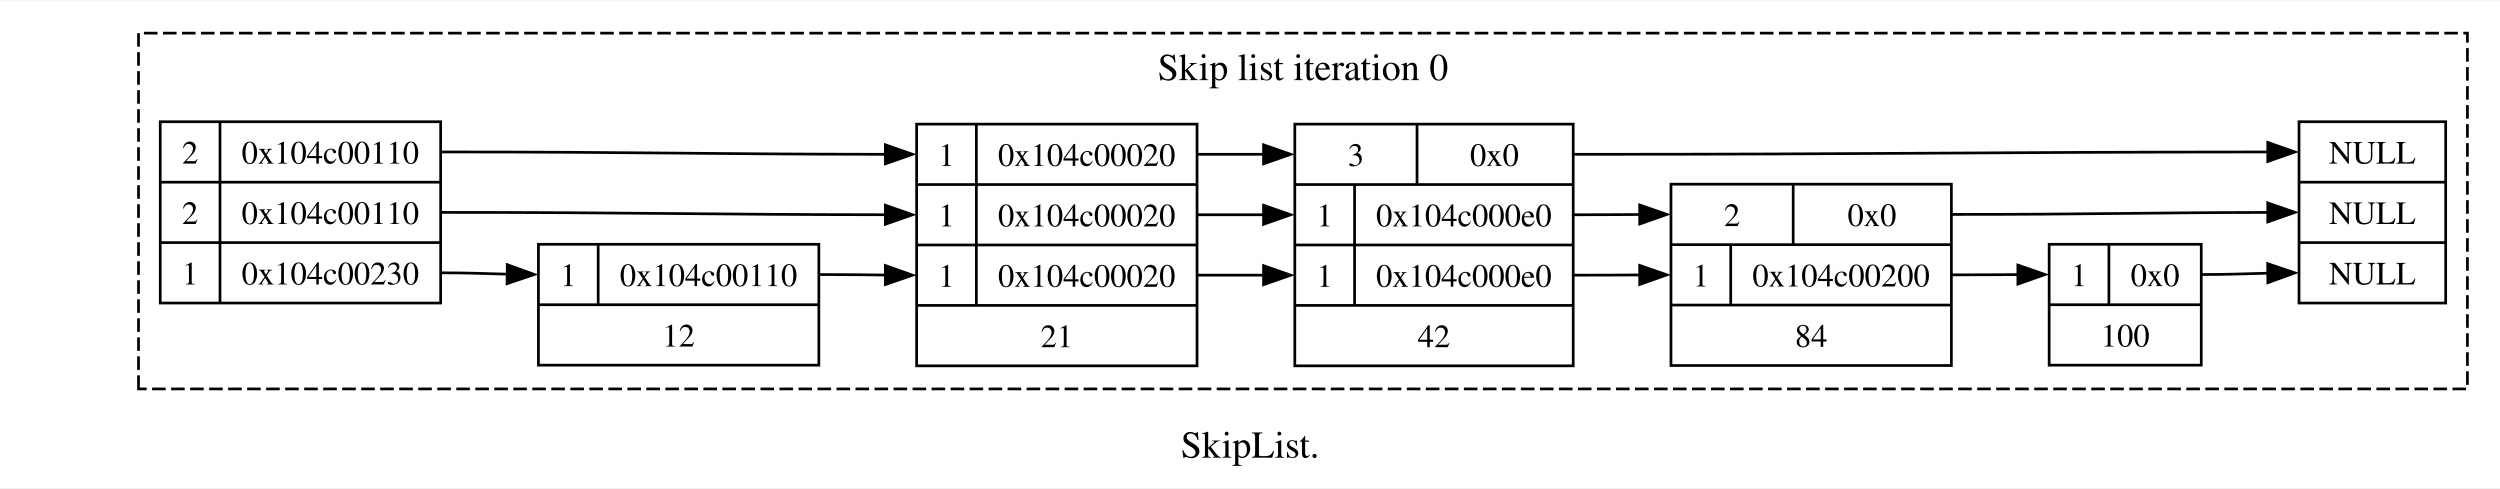
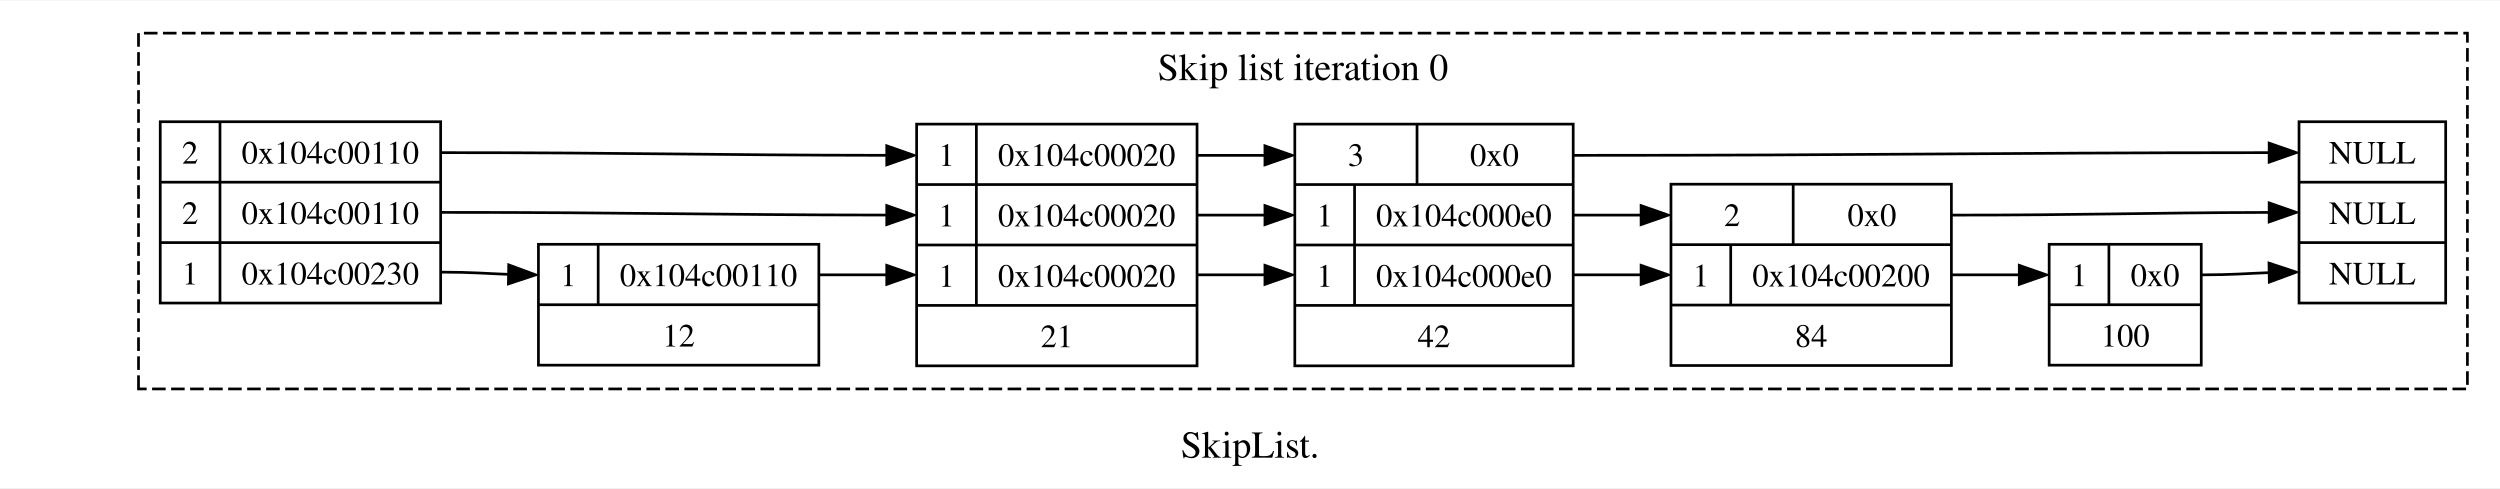
<svg xmlns="http://www.w3.org/2000/svg" width="921pt" height="180pt" viewBox="0.00 0.00 920.50 179.50">
  <g id="graph0" class="graph" transform="scale(1 1) rotate(0) translate(4 175.5)">
    <polygon fill="white" stroke="none" points="-4,4 -4,-175.5 916.5,-175.5 916.5,4 -4,4" />
    <text text-anchor="middle" x="456.25" y="-7.2" font-family="Times,serif" font-size="14.00">SkipList.</text>
    <g id="clust1" class="cluster">
      <polygon fill="none" stroke="black" stroke-dasharray="5,2" points="47,-32.5 47,-163.5 904.5,-163.5 904.5,-32.5 47,-32.5" />
      <text text-anchor="middle" x="475.75" y="-146.2" font-family="Times,serif" font-size="14.00">Skip list iteration 0</text>
    </g>
    <g id="node1" class="node">
      <polygon fill="none" stroke="black" points="55,-64.12 55,-130.88 158.25,-130.88 158.25,-64.12 55,-64.12" />
      <text text-anchor="middle" x="66" y="-115.47" font-family="Times,serif" font-size="12.00">2</text>
      <polyline fill="none" stroke="black" points="77,-108.62 77,-130.88" />
      <text text-anchor="middle" x="117.62" y="-115.47" font-family="Times,serif" font-size="12.00">0x104c00110</text>
      <polyline fill="none" stroke="black" points="55,-108.62 158.25,-108.62" />
      <text text-anchor="middle" x="66" y="-93.22" font-family="Times,serif" font-size="12.00">2</text>
      <polyline fill="none" stroke="black" points="77,-86.38 77,-108.62" />
      <text text-anchor="middle" x="117.62" y="-93.22" font-family="Times,serif" font-size="12.00">0x104c00110</text>
      <polyline fill="none" stroke="black" points="55,-86.38 158.25,-86.38" />
      <text text-anchor="middle" x="66" y="-70.97" font-family="Times,serif" font-size="12.00">1</text>
      <polyline fill="none" stroke="black" points="77,-64.12 77,-86.38" />
      <text text-anchor="middle" x="117.62" y="-70.97" font-family="Times,serif" font-size="12.00">0x104c00230</text>
    </g>
    <g id="node2" class="node">
      <polygon fill="none" stroke="black" points="194.25,-41.25 194.25,-85.75 297.5,-85.75 297.5,-41.25 194.25,-41.25" />
      <text text-anchor="middle" x="205.25" y="-70.35" font-family="Times,serif" font-size="12.00">1</text>
      <polyline fill="none" stroke="black" points="216.25,-63.5 216.25,-85.75" />
      <text text-anchor="middle" x="256.88" y="-70.35" font-family="Times,serif" font-size="12.00">0x104c00110</text>
      <polyline fill="none" stroke="black" points="194.25,-63.5 297.5,-63.5" />
      <text text-anchor="middle" x="245.88" y="-48.1" font-family="Times,serif" font-size="12.00">12</text>
    </g>
    <g id="edge1" class="edge">
-       <path fill="none" stroke="black" d="M158.25,-75.25C169.63,-75.25 174.93,-74.93 182.8,-74.75" />
-       <polygon fill="black" stroke="black" points="182.78,-78.25 192.74,-74.64 182.7,-71.25 182.78,-78.25" />
+       <path fill="none" stroke="black" d="M158.25,-75.5C169.88,-75.5 175.16,-74.97 183.32,-74.68" />
+       <polygon fill="black" stroke="black" points="183.31,-78.17 193.25,-74.5 183.19,-71.17 183.31,-78.17" />
    </g>
    <g id="node3" class="node">
      <polygon fill="none" stroke="black" points="333.5,-41 333.5,-130 436.75,-130 436.75,-41 333.5,-41" />
      <text text-anchor="middle" x="344.5" y="-114.6" font-family="Times,serif" font-size="12.00">1</text>
      <polyline fill="none" stroke="black" points="355.5,-107.75 355.5,-130" />
      <text text-anchor="middle" x="396.12" y="-114.6" font-family="Times,serif" font-size="12.00">0x104c00020</text>
      <polyline fill="none" stroke="black" points="333.5,-107.75 436.75,-107.75" />
      <text text-anchor="middle" x="344.5" y="-92.35" font-family="Times,serif" font-size="12.00">1</text>
      <polyline fill="none" stroke="black" points="355.5,-85.5 355.5,-107.75" />
      <text text-anchor="middle" x="396.12" y="-92.35" font-family="Times,serif" font-size="12.00">0x104c00020</text>
      <polyline fill="none" stroke="black" points="333.5,-85.5 436.75,-85.5" />
      <text text-anchor="middle" x="344.5" y="-70.1" font-family="Times,serif" font-size="12.00">1</text>
      <polyline fill="none" stroke="black" points="355.5,-63.25 355.5,-85.5" />
      <text text-anchor="middle" x="396.12" y="-70.1" font-family="Times,serif" font-size="12.00">0x104c00020</text>
      <polyline fill="none" stroke="black" points="333.5,-63.25 436.75,-63.25" />
      <text text-anchor="middle" x="385.12" y="-47.85" font-family="Times,serif" font-size="12.00">21</text>
    </g>
    <g id="edge2" class="edge">
-       <path fill="none" stroke="black" d="M158.25,-97.5C232.18,-97.5 253.48,-96.71 322.07,-96.63" />
-       <polygon fill="black" stroke="black" points="321.99,-100.13 331.99,-96.63 321.98,-93.13 321.99,-100.13" />
+       <path fill="none" stroke="black" d="M158.25,-97.5C232.49,-97.5 253.66,-96.59 322.92,-96.51" />
+       <polygon fill="black" stroke="black" points="322.5,-100.01 332.5,-96.5 322.5,-93.01 322.5,-100.01" />
    </g>
    <g id="edge3" class="edge">
-       <path fill="none" stroke="black" d="M158.25,-119.75C232.18,-119.75 253.48,-118.96 322.07,-118.88" />
-       <polygon fill="black" stroke="black" points="321.99,-122.38 331.99,-118.88 321.98,-115.38 321.99,-122.38" />
+       <path fill="none" stroke="black" d="M158.25,-119.5C232.49,-119.5 253.66,-118.59 322.92,-118.51" />
+       <polygon fill="black" stroke="black" points="322.5,-122.01 332.5,-118.5 322.5,-115.01 322.5,-122.01" />
    </g>
    <g id="edge4" class="edge">
-       <path fill="none" stroke="black" d="M297.5,-74.62C308.88,-74.62 314.18,-74.5 322.05,-74.43" />
-       <polygon fill="black" stroke="black" points="322,-77.93 331.99,-74.38 321.97,-70.93 322,-77.93" />
+       <path fill="none" stroke="black" d="M297.5,-74.5C309.12,-74.5 314.42,-74.5 322.58,-74.5" />
+       <polygon fill="black" stroke="black" points="322.5,-78 332.5,-74.5 322.5,-71 322.5,-78" />
    </g>
    <g id="node4" class="node">
      <polygon fill="none" stroke="black" points="472.75,-41 472.75,-130 575.25,-130 575.25,-41 472.75,-41" />
      <text text-anchor="middle" x="495.25" y="-114.6" font-family="Times,serif" font-size="12.00">3</text>
      <polyline fill="none" stroke="black" points="517.75,-107.75 517.75,-130" />
      <text text-anchor="middle" x="546.25" y="-114.6" font-family="Times,serif" font-size="12.00">0x0</text>
      <polyline fill="none" stroke="black" points="472.75,-107.75 575.25,-107.75" />
      <text text-anchor="middle" x="483.75" y="-92.35" font-family="Times,serif" font-size="12.00">1</text>
      <polyline fill="none" stroke="black" points="494.75,-85.5 494.75,-107.75" />
      <text text-anchor="middle" x="535" y="-92.35" font-family="Times,serif" font-size="12.00">0x104c000e0</text>
      <polyline fill="none" stroke="black" points="472.75,-85.5 575.25,-85.5" />
      <text text-anchor="middle" x="483.75" y="-70.1" font-family="Times,serif" font-size="12.00">1</text>
      <polyline fill="none" stroke="black" points="494.75,-63.25 494.75,-85.5" />
      <text text-anchor="middle" x="535" y="-70.1" font-family="Times,serif" font-size="12.00">0x104c000e0</text>
      <polyline fill="none" stroke="black" points="472.75,-63.25 575.25,-63.25" />
      <text text-anchor="middle" x="524" y="-47.85" font-family="Times,serif" font-size="12.00">42</text>
    </g>
    <g id="edge5" class="edge">
-       <path fill="none" stroke="black" d="M436.75,-74.38C448.12,-74.38 453.43,-74.38 461.3,-74.38" />
-       <polygon fill="black" stroke="black" points="461.24,-77.88 471.24,-74.38 461.24,-70.88 461.24,-77.88" />
+       <path fill="none" stroke="black" d="M436.75,-74.5C448.38,-74.5 453.67,-74.5 461.83,-74.5" />
+       <polygon fill="black" stroke="black" points="461.75,-78 471.75,-74.5 461.75,-71 461.75,-78" />
    </g>
    <g id="edge6" class="edge">
-       <path fill="none" stroke="black" d="M436.75,-96.62C448.12,-96.62 453.43,-96.62 461.3,-96.62" />
-       <polygon fill="black" stroke="black" points="461.24,-100.13 471.24,-96.63 461.24,-93.13 461.24,-100.13" />
+       <path fill="none" stroke="black" d="M436.75,-96.5C448.38,-96.5 453.67,-96.5 461.83,-96.5" />
+       <polygon fill="black" stroke="black" points="461.75,-100 471.75,-96.5 461.75,-93 461.75,-100" />
    </g>
    <g id="edge7" class="edge">
-       <path fill="none" stroke="black" d="M436.75,-118.88C448.12,-118.88 453.43,-118.88 461.3,-118.88" />
-       <polygon fill="black" stroke="black" points="461.24,-122.38 471.24,-118.88 461.24,-115.38 461.24,-122.38" />
+       <path fill="none" stroke="black" d="M436.75,-118.5C448.38,-118.5 453.67,-118.5 461.83,-118.5" />
+       <polygon fill="black" stroke="black" points="461.75,-122 471.75,-118.5 461.75,-115 461.75,-122" />
    </g>
    <g id="node5" class="node">
      <polygon fill="none" stroke="black" points="611.25,-41.12 611.25,-107.88 714.5,-107.88 714.5,-41.12 611.25,-41.12" />
      <text text-anchor="middle" x="633.75" y="-92.47" font-family="Times,serif" font-size="12.00">2</text>
      <polyline fill="none" stroke="black" points="656.25,-85.62 656.25,-107.88" />
      <text text-anchor="middle" x="685.25" y="-92.47" font-family="Times,serif" font-size="12.00">0x0</text>
      <polyline fill="none" stroke="black" points="611.25,-85.62 714.5,-85.62" />
      <text text-anchor="middle" x="622.25" y="-70.22" font-family="Times,serif" font-size="12.00">1</text>
      <polyline fill="none" stroke="black" points="633.25,-63.38 633.25,-85.62" />
      <text text-anchor="middle" x="673.88" y="-70.22" font-family="Times,serif" font-size="12.00">0x104c00200</text>
      <polyline fill="none" stroke="black" points="611.25,-63.38 714.5,-63.38" />
      <text text-anchor="middle" x="662.88" y="-47.98" font-family="Times,serif" font-size="12.00">84</text>
    </g>
    <g id="edge8" class="edge">
-       <path fill="none" stroke="black" d="M575.25,-74.38C586.63,-74.38 591.93,-74.44 599.8,-74.47" />
-       <polygon fill="black" stroke="black" points="599.73,-77.97 609.74,-74.5 599.74,-70.97 599.73,-77.97" />
+       <path fill="none" stroke="black" d="M575.25,-74.5C586.88,-74.5 592.17,-74.5 600.33,-74.5" />
+       <polygon fill="black" stroke="black" points="600.25,-78 610.25,-74.5 600.25,-71 600.25,-78" />
    </g>
    <g id="edge9" class="edge">
-       <path fill="none" stroke="black" d="M575.25,-96.62C586.63,-96.62 591.93,-96.69 599.8,-96.72" />
-       <polygon fill="black" stroke="black" points="599.73,-100.22 609.74,-96.75 599.74,-93.22 599.73,-100.22" />
+       <path fill="none" stroke="black" d="M575.25,-96.5C586.88,-96.5 592.17,-96.5 600.33,-96.5" />
+       <polygon fill="black" stroke="black" points="600.25,-100 610.25,-96.5 600.25,-93 600.25,-100" />
    </g>
    <g id="node6" class="node">
      <polygon fill="none" stroke="black" points="842.5,-64.12 842.5,-130.88 896.5,-130.88 896.5,-64.12 842.5,-64.12" />
      <text text-anchor="middle" x="869.5" y="-115.47" font-family="Times,serif" font-size="12.00">NULL</text>
      <polyline fill="none" stroke="black" points="842.5,-108.62 896.5,-108.62" />
      <text text-anchor="middle" x="869.5" y="-93.22" font-family="Times,serif" font-size="12.00">NULL</text>
      <polyline fill="none" stroke="black" points="842.5,-86.38 896.5,-86.38" />
      <text text-anchor="middle" x="869.5" y="-70.97" font-family="Times,serif" font-size="12.00">NULL</text>
    </g>
    <g id="edge10" class="edge">
-       <path fill="none" stroke="black" d="M575.25,-118.88C690.2,-118.88 721.72,-119.69 831.29,-119.75" />
-       <polygon fill="black" stroke="black" points="830.99,-123.25 840.99,-119.75 830.99,-116.25 830.99,-123.25" />
+       <path fill="none" stroke="black" d="M575.25,-118.5C690.32,-118.5 721.78,-119.44 831.62,-119.5" />
+       <polygon fill="black" stroke="black" points="831.5,-123 841.5,-119.5 831.5,-116 831.5,-123" />
    </g>
    <g id="edge12" class="edge">
-       <path fill="none" stroke="black" d="M714.5,-96.75C767.39,-96.75 783.4,-97.4 831.1,-97.49" />
-       <polygon fill="black" stroke="black" points="830.98,-100.99 840.99,-97.5 830.99,-93.99 830.98,-100.99" />
+       <path fill="none" stroke="black" d="M714.5,-96.5C767.61,-96.5 783.53,-97.37 831.71,-97.49" />
+       <polygon fill="black" stroke="black" points="831.5,-100.99 841.5,-97.5 831.5,-93.99 831.5,-100.99" />
    </g>
    <g id="node7" class="node">
      <polygon fill="none" stroke="black" points="750.5,-41.25 750.5,-85.75 806.5,-85.75 806.5,-41.25 750.5,-41.25" />
      <text text-anchor="middle" x="761.5" y="-70.35" font-family="Times,serif" font-size="12.00">1</text>
      <polyline fill="none" stroke="black" points="772.5,-63.5 772.5,-85.75" />
      <text text-anchor="middle" x="789.5" y="-70.35" font-family="Times,serif" font-size="12.00">0x0</text>
      <polyline fill="none" stroke="black" points="750.5,-63.5 806.5,-63.5" />
      <text text-anchor="middle" x="778.5" y="-48.1" font-family="Times,serif" font-size="12.00">100</text>
    </g>
    <g id="edge11" class="edge">
-       <path fill="none" stroke="black" d="M714.5,-74.5C725.88,-74.5 731.18,-74.56 739.05,-74.6" />
-       <polygon fill="black" stroke="black" points="738.98,-78.1 748.99,-74.62 738.99,-71.1 738.98,-78.1" />
+       <path fill="none" stroke="black" d="M714.5,-74.5C726.12,-74.5 731.42,-74.5 739.58,-74.5" />
+       <polygon fill="black" stroke="black" points="739.5,-78 749.5,-74.5 739.5,-71 739.5,-78" />
    </g>
    <g id="edge13" class="edge">
-       <path fill="none" stroke="black" d="M806.5,-74.62C817.88,-74.62 823.18,-74.94 831.05,-75.12" />
-       <polygon fill="black" stroke="black" points="830.95,-78.62 840.99,-75.23 831.03,-71.62 830.95,-78.62" />
+       <path fill="none" stroke="black" d="M806.5,-74.5C818.13,-74.5 823.41,-75.03 831.57,-75.32" />
+       <polygon fill="black" stroke="black" points="831.44,-78.83 841.5,-75.5 831.56,-71.83 831.44,-78.83" />
    </g>
  </g>
</svg>
